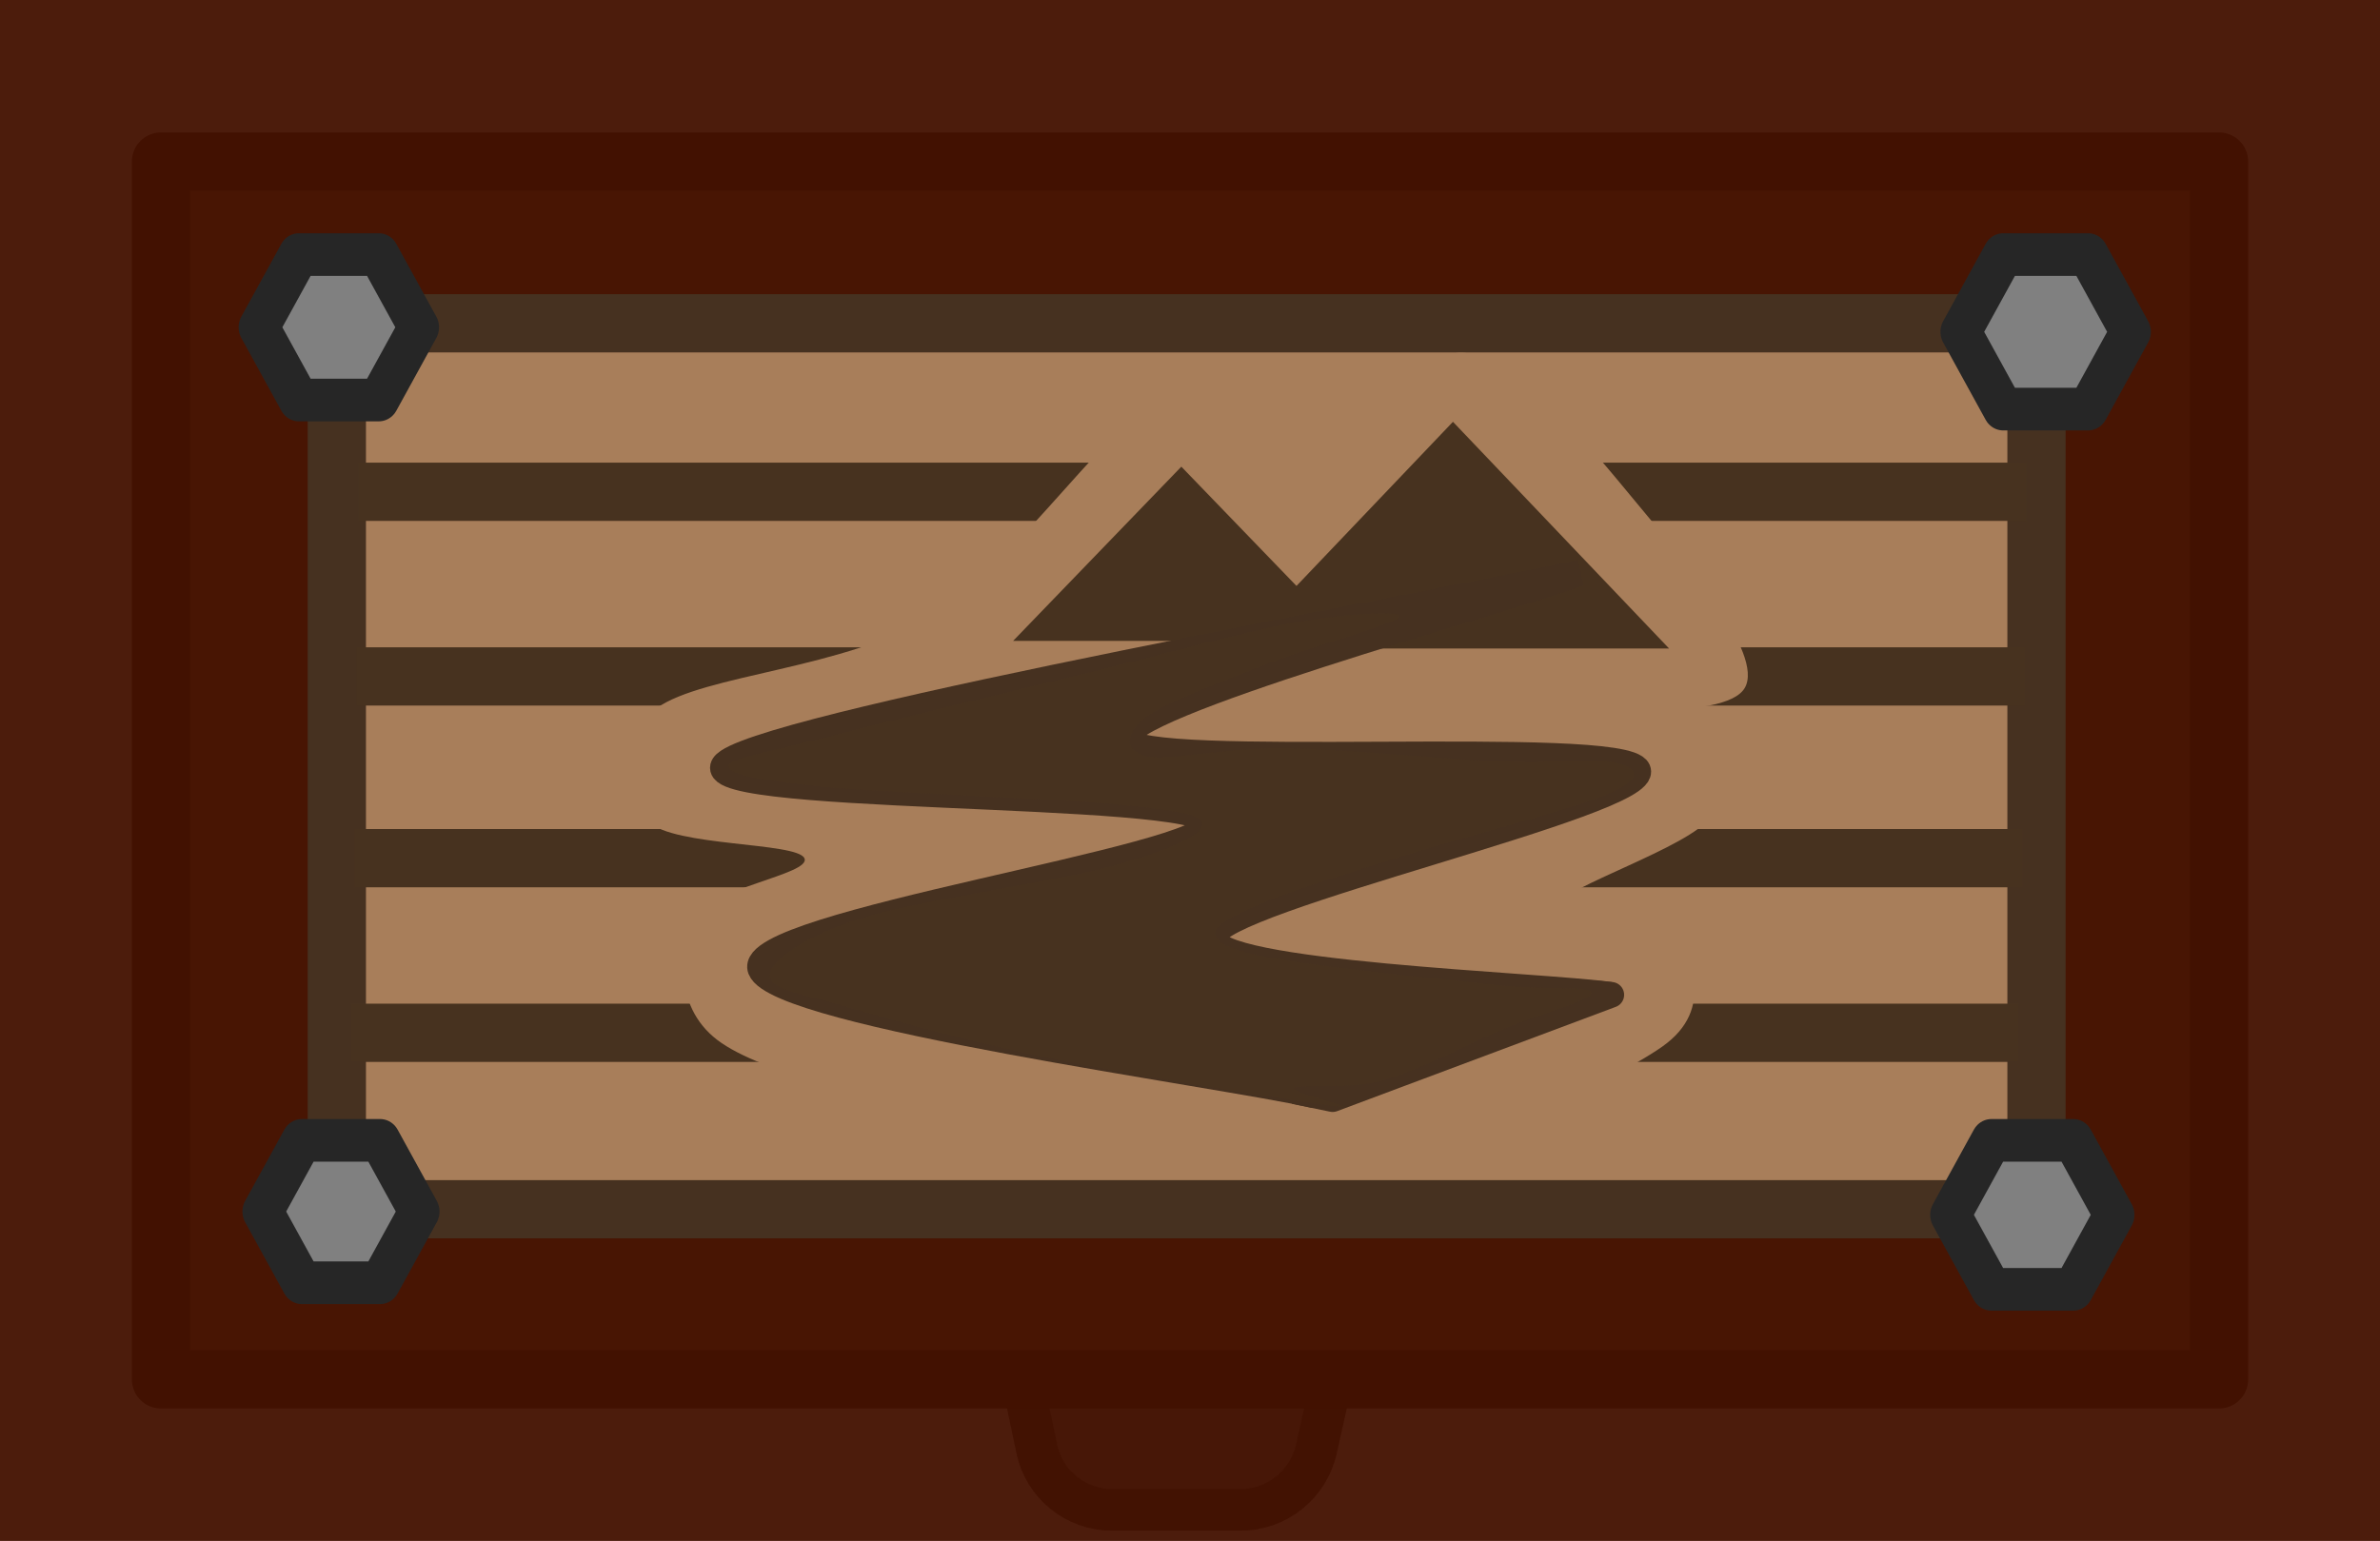
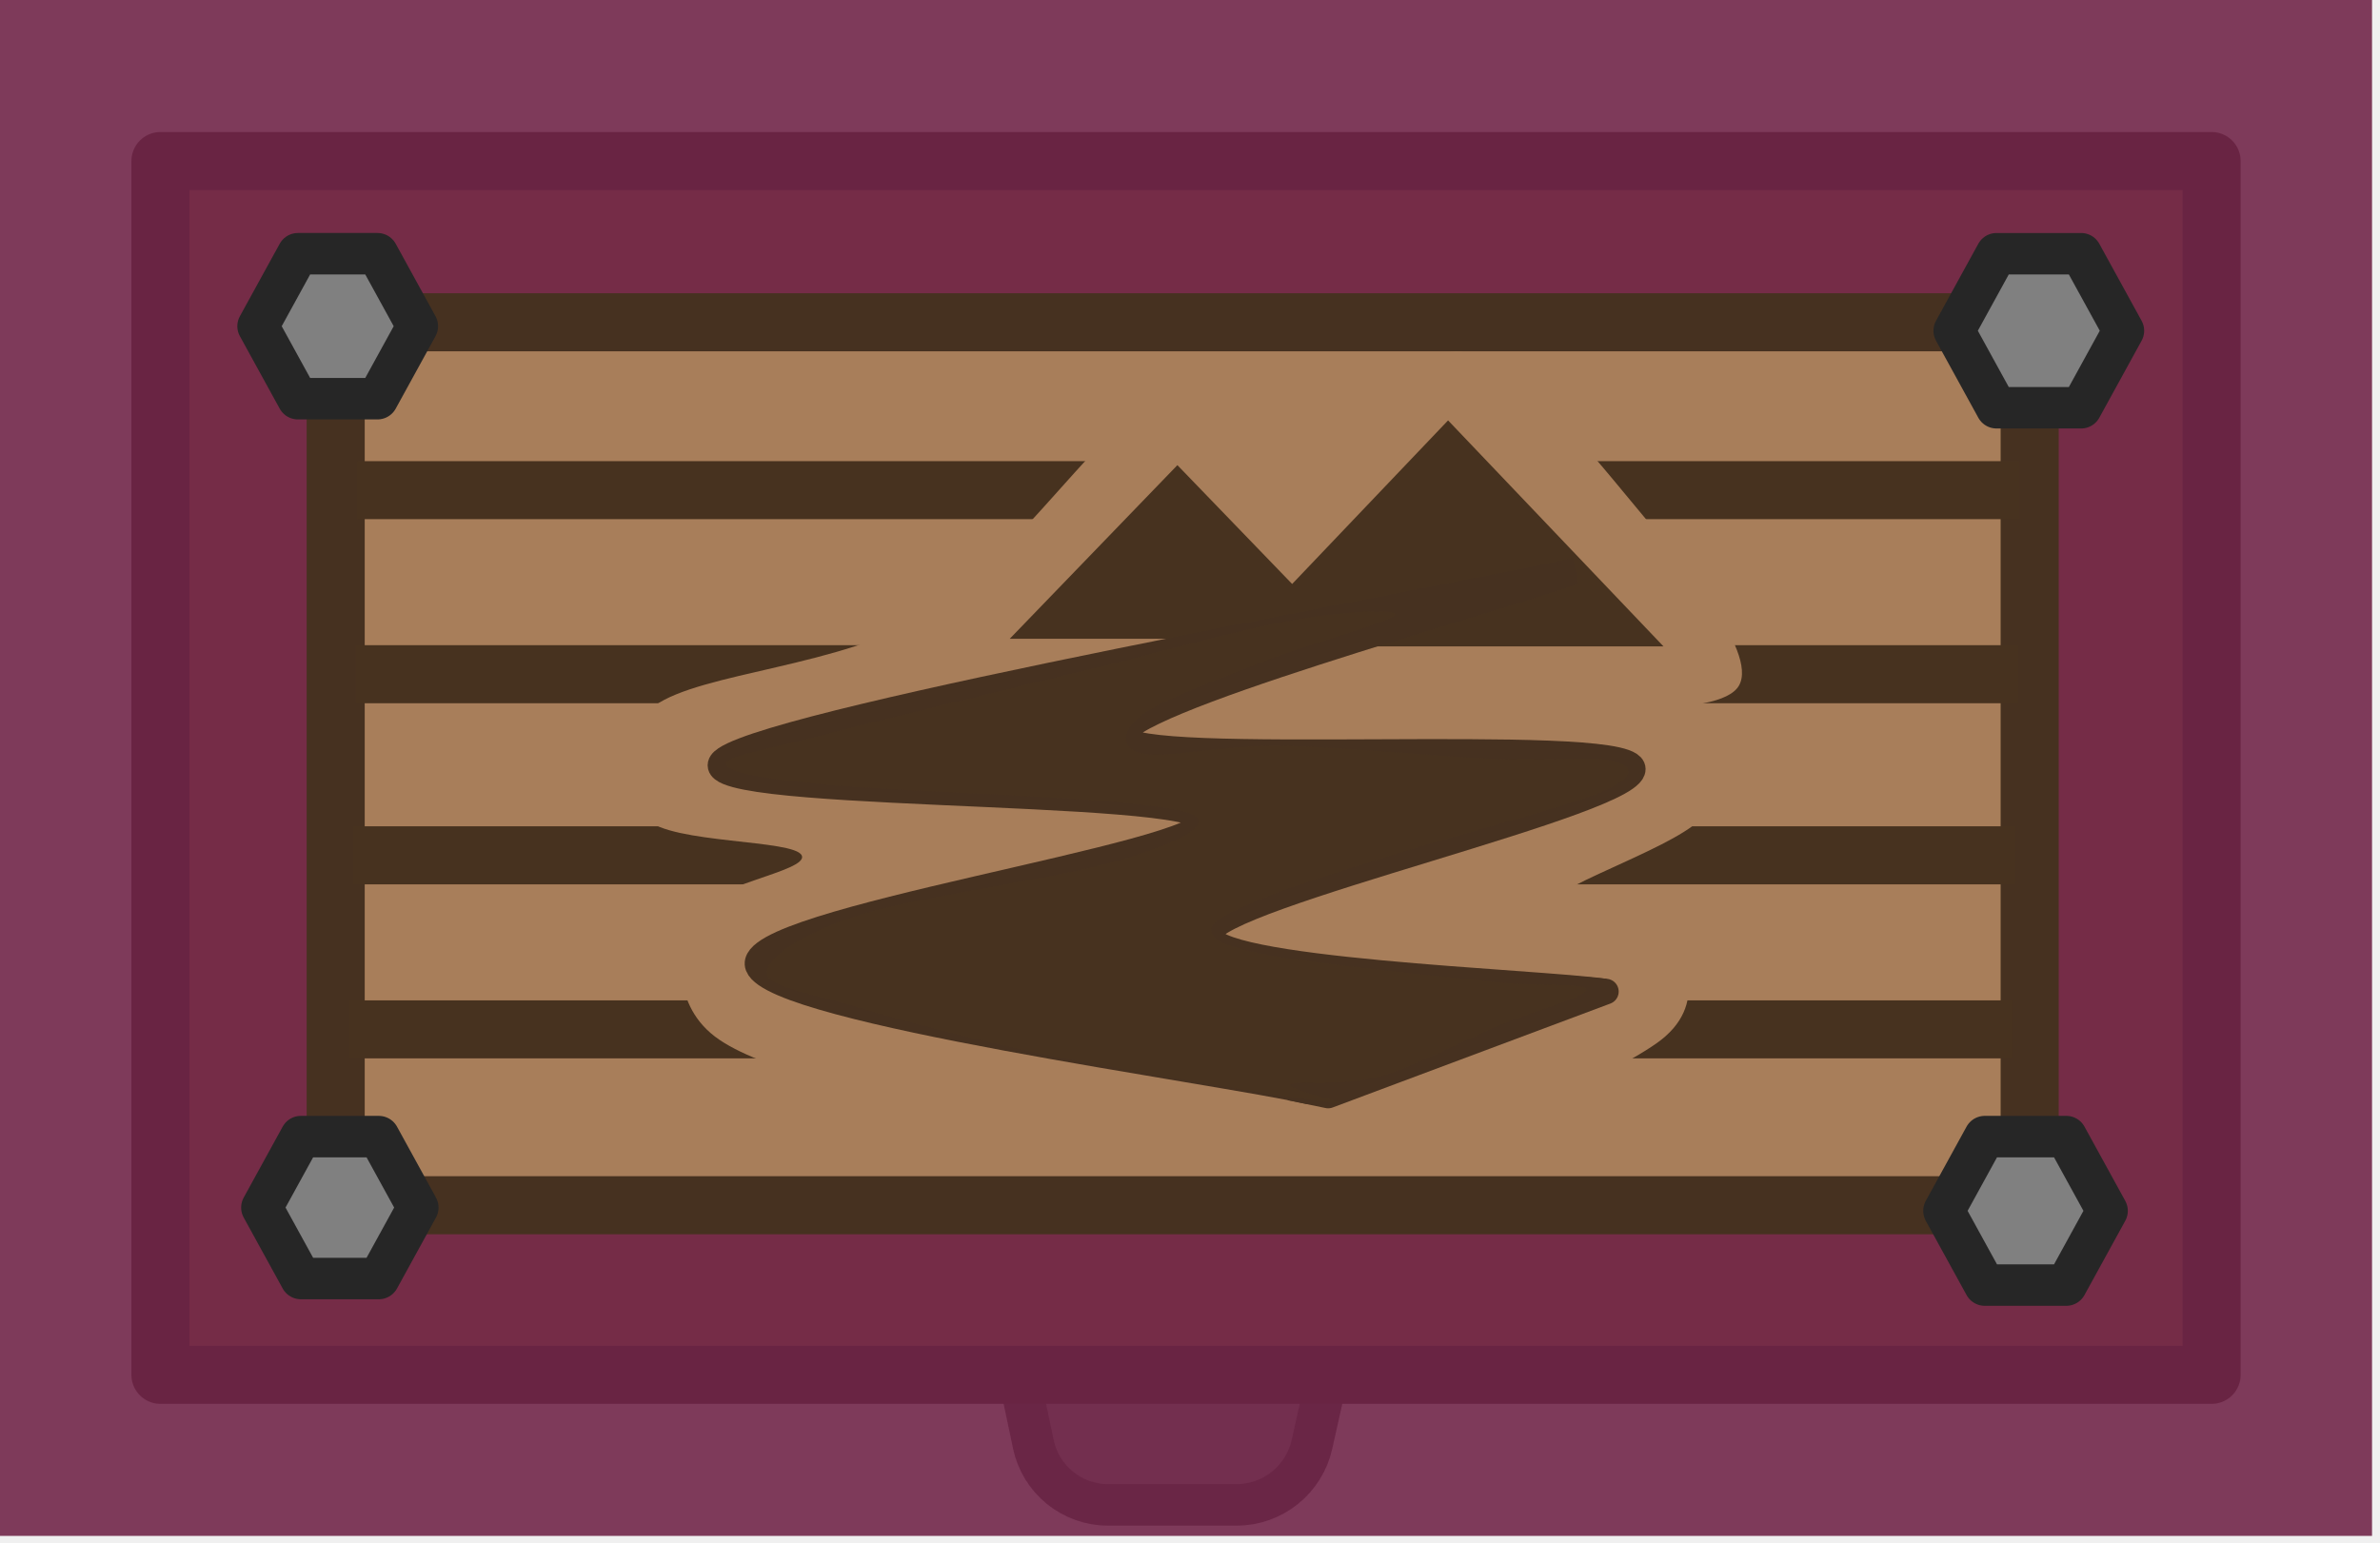
- <svg xmlns="http://www.w3.org/2000/svg" width="75.681mm" height="49.009mm" viewBox="0 0 75.681 49.009" version="1.1" id="svg1">
-   <defs id="defs1">
-     </defs>
-   <g id="layer1">
-     <path id="rect2-4-5" style="display:inline;fill:#808080;fill-opacity:1;stroke:#262626;stroke-width:1.323;stroke-linecap:square;stroke-linejoin:round;stroke-dasharray:none;stroke-opacity:1" d="m 458.716,561.095 h 12.016 l -1.611,7.202 a 2.469,2.469 141.304 0 1 -2.409,1.93 h -4.096 a 2.437,2.437 39.056 0 1 -2.385,-1.935 z" transform="translate(-427.2618,-522.2062)" />
-     <rect style="fill:#966236;fill-opacity:1;stroke:#22160c;stroke-width:1.852;stroke-linecap:round;stroke-linejoin:round;stroke-dasharray:none;stroke-opacity:1" id="rect1-7-95" width="65.444" height="38.731" x="5.119" y="5.139" />
-     <path style="color:#000000;display:inline;fill:#441100;fill-opacity:0.949;stroke-linecap:square;-inkscape-stroke:none" d="M 0,0 1.4e-4,49.009 H 75.681 L 75.681,0 Z M 12.581,11.923 H 64.416 l 1.3e-4,25.492 H 12.581 Z" id="rect1-7-6-0" />
-     <rect style="fill:#a87e5a;fill-opacity:1;stroke:#463120;stroke-width:1.852;stroke-linecap:round;stroke-linejoin:round;stroke-dasharray:none;stroke-opacity:1" id="rect1-15-9" width="54.047" height="28.176" x="10.711" y="10.283" />
-     <path style="fill:#a87e5a;fill-opacity:1;stroke:#47321f;stroke-width:1.852;stroke-linecap:square;stroke-linejoin:round;stroke-dasharray:none;stroke-opacity:1" d="m 12.328,15.641 h 51.185" id="path1-6-1" />
-     <path style="fill:#a87e5a;fill-opacity:1;stroke:#47321f;stroke-width:1.852;stroke-linecap:square;stroke-linejoin:round;stroke-dasharray:none;stroke-opacity:1" d="m 12.271,21.514 h 51.185" id="path1-1-9" />
-     <path style="fill:#a87e5a;fill-opacity:1;stroke:#47321f;stroke-width:1.852;stroke-linecap:square;stroke-linejoin:round;stroke-dasharray:none;stroke-opacity:1" d="m 12.195,27.293 h 51.185" id="path1-3-6" />
-     <path style="fill:#a87e5a;fill-opacity:1;stroke:#47321f;stroke-width:1.852;stroke-linecap:square;stroke-linejoin:round;stroke-dasharray:none;stroke-opacity:1" d="M 12.082,32.847 H 63.267" id="path1-0-8" />
-     <path style="fill:#808080;fill-opacity:1;stroke:#262626;stroke-width:0.919;stroke-linecap:square;stroke-linejoin:round;stroke-dasharray:none;stroke-opacity:1" id="path3-7-7" d="m 23.01,11.554 -1.809,0 -0.905,-1.567 0.905,-1.567 1.809,10e-8 0.905,1.567 z" transform="matrix(1.40443,0,0,1.476063,-20.2713,-4.33217)" />
-     <path style="fill:#808080;fill-opacity:1;stroke:#262626;stroke-width:0.939;stroke-linecap:square;stroke-linejoin:round;stroke-dasharray:none;stroke-opacity:1" id="path3-4-9" d="m 23.01,11.554 -1.809,0 -0.905,-1.567 0.905,-1.567 1.809,10e-8 0.905,1.567 z" transform="matrix(1.374869,0,0,1.444994,-19.54955,24.1021)" />
-     <path style="fill:#808080;fill-opacity:1;stroke:#262626;stroke-width:0.897;stroke-linecap:square;stroke-linejoin:round;stroke-dasharray:none;stroke-opacity:1" id="path3-4-3-8" d="m 23.01,11.554 -1.809,0 -0.905,-1.567 0.905,-1.567 1.809,10e-8 0.905,1.567 z" transform="matrix(1.438357,0,0,1.511721,32.82984,23.54015)" />
-     <path style="fill:#808080;fill-opacity:1;stroke:#262626;stroke-width:0.865;stroke-linecap:square;stroke-linejoin:round;stroke-dasharray:none;stroke-opacity:1" id="path3-4-6-6" d="m 23.01,11.554 -1.809,0 -0.905,-1.567 0.905,-1.567 1.809,10e-8 0.905,1.567 z" transform="matrix(1.492173,0,0,1.568281,32.0641,-5.10851)" />
-     <path fill="#b27c58" d="m 42.716,36.967 c 3.565,-0.387 8.395,-2.455 10.135,-3.675 1.74,-1.22 0.866,-2.9 0.304,-3.644 -0.562,-0.744 -3.888,-0.209 -3.678,-0.823 0.21,-0.613 4.244,-1.864 4.937,-2.856 0.693,-0.992 1.057,-2.537 -0.78,-3.096 -1.837,-0.559 -9.345,-0.212 -10.241,-0.257 -0.896,-0.045 2.849,0.109 4.864,-0.014 2.015,-0.123 6.595,0.375 7.226,-0.726 0.63,-1.102 -1.974,-4.11 -3.444,-5.884 -1.47,-1.774 -3.664,-4.492 -5.377,-4.758 -1.713,-0.266 -3.36,2.99 -4.901,3.164 -1.541,0.175 -2.323,-2.98 -4.343,-2.117 -2.019,0.864 -5.016,5.591 -7.774,7.299 -2.758,1.708 -7.272,1.858 -8.775,2.95 -1.503,1.093 -1.026,2.811 -0.241,3.605 0.785,0.794 4.712,0.645 4.951,1.161 0.239,0.516 -3.082,0.954 -3.52,1.934 -0.438,0.98 -0.677,2.882 0.89,3.946 1.567,1.064 5.216,1.805 8.511,2.437 3.295,0.632 7.691,1.741 11.256,1.354 z" fill-rule="evenodd" id="path28-4-5" clip-path="none" style="fill:#a87e5a;fill-opacity:1;stroke:none;stroke-width:0.204;stroke-linecap:square;stroke-miterlimit:10" />
-     <path fill="#6a452a" d="m 39.329,20.626 6.873,-7.211 6.873,7.211 z" fill-rule="evenodd" id="path29-9-1" clip-path="none" style="fill:#47321f;fill-opacity:1;stroke:none;stroke-width:0.204;stroke-linecap:square;stroke-miterlimit:10" />
-     <path fill="#6a452a" d="m 32.216,20.383 5.349,-5.541 5.349,5.541 z" fill-rule="evenodd" id="path30-0-4" clip-path="none" style="fill:#47321f;fill-opacity:1;stroke:none;stroke-width:0.204;stroke-linecap:square;stroke-miterlimit:10" />
-     <path fill="#000000" fill-opacity="0" d="M 41.798,34.835 C 38.862,34.167 24.746,32.271 24.183,30.827 23.621,29.382 38.593,27.269 38.42,26.168 38.247,25.067 21.171,25.545 23.145,24.219 25.119,22.892 45.745,19.209 50.265,18.207" fill-rule="evenodd" id="path31-9-3" clip-path="none" style="stroke:none;stroke-width:0.204;stroke-linecap:square;stroke-miterlimit:10" />
-     <path stroke="#6a452a" stroke-width="0.817" stroke-linejoin="round" stroke-linecap="butt" d="M 41.798,34.835 C 38.862,34.167 24.746,32.271 24.183,30.827 23.621,29.382 38.593,27.269 38.42,26.168 38.247,25.067 21.171,25.545 23.145,24.219 25.119,22.892 45.745,19.209 50.265,18.207" fill-rule="evenodd" id="path32-1-5" clip-path="none" style="fill:none;stroke:#463120;stroke-miterlimit:10;stroke-opacity:1" />
-     <path fill="#000000" fill-opacity="0" d="M 51.2,31.639 C 49.096,31.332 38.429,30.988 38.576,29.796 38.724,28.604 52.544,25.536 52.084,24.489 51.625,23.442 36.136,24.554 35.82,23.513 35.505,22.473 47.797,19.124 50.193,18.246" fill-rule="evenodd" id="path33-7-0" clip-path="none" style="stroke:none;stroke-width:0.204;stroke-linecap:square;stroke-miterlimit:10" />
-     <path stroke="#6a452a" stroke-width="0.817" stroke-linejoin="round" stroke-linecap="butt" d="M 51.2,31.639 C 49.096,31.332 38.429,30.988 38.576,29.796 38.724,28.604 52.544,25.536 52.084,24.489 51.625,23.442 36.136,24.554 35.82,23.513 35.505,22.473 47.797,19.124 50.193,18.246" fill-rule="evenodd" id="path34-7-2" clip-path="none" style="fill:none;stroke:#463120;stroke-miterlimit:10;stroke-opacity:1" />
-     <path fill="#000000" fill-opacity="0" d="m 41.167,34.708 1.209,0.249 8.861,-3.317 -0.961,-0.081" fill-rule="evenodd" id="path35-1-5" clip-path="none" style="stroke:none;stroke-width:0.204;stroke-linecap:square;stroke-miterlimit:10" />
-     <path stroke="#6a452a" stroke-width="0.817" stroke-linejoin="round" stroke-linecap="butt" d="m 41.167,34.708 1.209,0.249 8.861,-3.317 -0.961,-0.081" fill-rule="evenodd" id="path36-1-0-9" clip-path="none" style="fill:none;stroke:#463120;stroke-miterlimit:10;stroke-opacity:1" />
-     <path fill="#6a452a" d="m 42.386,35.174 c -1.262,-0.15 -6.243,-0.955 -8.794,-1.473 -2.551,-0.518 -4.994,-1.187 -6.514,-1.637 -1.52,-0.45 -2.66,-0.586 -2.606,-1.064 0.054,-0.477 1.126,-1.228 2.931,-1.801 1.805,-0.573 6.094,-1.146 7.899,-1.637 1.805,-0.491 2.877,-0.982 2.931,-1.31 0.054,-0.327 -0.597,-0.45 -2.606,-0.655 -2.009,-0.205 -7.369,-0.368 -9.446,-0.573 -2.076,-0.205 -3.013,-0.396 -3.013,-0.655 0,-0.259 1.072,-0.395 3.013,-0.9 1.941,-0.505 6.121,-1.514 8.631,-2.128 2.511,-0.614 4.818,-1.27 6.433,-1.555 1.615,-0.285 3.406,-0.373 3.257,-0.155 -0.149,0.218 -2.809,0.933 -4.152,1.464 -1.344,0.531 -3.257,1.228 -3.909,1.719 -0.651,0.491 -0.733,1.064 0,1.227 0.733,0.164 2.551,-0.273 4.397,-0.245 1.846,0.027 4.899,0.328 6.677,0.41 1.778,0.082 3.393,-0.096 3.99,0.082 0.597,0.177 0.746,0.491 -0.407,0.982 -1.154,0.491 -4.696,1.392 -6.514,1.965 -1.819,0.573 -3.408,1.057 -4.397,1.473 -0.989,0.416 -1.617,0.723 -1.536,1.023 0.081,0.3 0.533,0.511 2.024,0.777 1.491,0.266 5.266,0.641 6.922,0.818 1.656,0.177 2.972,0.014 3.013,0.246 0.041,0.232 -1.669,0.682 -2.769,1.146 -1.099,0.464 -2.714,1.323 -3.827,1.637 -1.113,0.314 -2.579,0.11 -2.85,0.246 -0.271,0.136 2.483,0.723 1.221,0.573 z" fill-rule="evenodd" id="path37-5-8" clip-path="none" style="fill:#47321f;fill-opacity:1;stroke:none;stroke-width:0.204;stroke-linecap:square;stroke-miterlimit:10" />
+ <svg xmlns="http://www.w3.org/2000/svg" width="287" height="186" viewBox="0 0 287 186" fill="none">
+   <g clip-path="url(#clip0_3709_14696)">
+     <path d="M118.882 146.983H164.296L158.207 174.204C157.744 176.273 156.59 178.123 154.935 179.449C153.28 180.775 151.223 181.497 149.102 181.497H133.622C131.509 181.497 129.46 180.771 127.819 179.439C126.177 178.107 125.044 176.252 124.609 174.184L118.882 146.983Z" fill="#808080" stroke="#262626" stroke-width="5" stroke-linecap="square" stroke-linejoin="round" />
+     <path d="M266.693 19.423H19.347V165.809H266.693V19.423Z" fill="#966236" stroke="#22160C" stroke-width="7" stroke-linecap="round" stroke-linejoin="round" />
+     <path d="M0 0L0.001 185.232H286.04L286.039 0H0ZM47.55 45.063H243.462L243.463 141.412H47.55L47.55 45.063Z" fill="#71264A" fill-opacity="0.9" />
+     <path d="M244.754 38.865H40.48V145.357H244.754V38.865Z" fill="#A87E5A" stroke="#463120" stroke-width="7" stroke-linecap="round" stroke-linejoin="round" />
+     <path d="M46.594 59.115H240.048Z" fill="#A87E5A" />
+     <path d="M46.594 59.115H240.048" stroke="#47321F" stroke-width="7" stroke-linecap="square" stroke-linejoin="round" />
+     <path d="M46.377 81.314H239.832Z" fill="#A87E5A" />
+     <path d="M46.377 81.314H239.832" stroke="#47321F" stroke-width="7" stroke-linecap="square" stroke-linejoin="round" />
+     <path d="M46.093 103.154H239.547Z" fill="#A87E5A" />
+     <path d="M46.093 103.154H239.547" stroke="#47321F" stroke-width="7" stroke-linecap="square" stroke-linejoin="round" />
+     <path d="M45.664 124.146H239.118Z" fill="#A87E5A" />
+     <path d="M45.664 124.146H239.118" stroke="#47321F" stroke-width="7" stroke-linecap="square" stroke-linejoin="round" />
+     <path d="M45.525 48.083H35.921L31.119 39.341L35.921 30.599H45.525L50.327 39.341L45.525 48.083Z" fill="#808080" stroke="#262626" stroke-width="5" stroke-linecap="square" stroke-linejoin="round" />
+     <path d="M45.682 154.194H36.28L31.579 145.636L36.28 137.079H45.682L50.383 145.636L45.682 154.194Z" fill="#808080" stroke="#262626" stroke-width="5" stroke-linecap="square" stroke-linejoin="round" />
+     <path d="M249.172 154.984H239.336L234.418 146.031L239.336 137.078H249.172L254.09 146.031L249.172 154.984Z" fill="#808080" stroke="#262626" stroke-width="5" stroke-linecap="square" stroke-linejoin="round" />
+     <path d="M250.959 49.176H240.754L235.652 39.888L240.754 30.6H250.959L256.061 39.888L250.959 49.176Z" fill="#808080" stroke="#262626" stroke-width="5" stroke-linecap="square" stroke-linejoin="round" />
+     <path fill-rule="evenodd" clip-rule="evenodd" d="M161.448 139.719C174.923 138.257 193.178 130.439 199.754 125.828C206.33 121.218 203.029 114.868 200.903 112.054C198.778 109.24 186.209 111.263 187.002 108.945C187.795 106.628 203.042 101.9 205.66 98.151C208.278 94.401 209.654 88.562 202.711 86.45C195.769 84.338 167.393 85.65 164.006 85.479C160.619 85.309 174.774 85.893 182.389 85.427C190.005 84.96 207.317 86.846 209.699 82.682C212.081 78.518 202.239 67.147 196.683 60.443C191.127 53.74 182.835 43.464 176.361 42.46C169.887 41.456 163.661 53.759 157.838 54.419C152.016 55.079 149.057 43.155 141.425 46.419C133.792 49.684 122.468 67.549 112.043 74.005C101.619 80.461 84.557 81.026 78.878 85.155C73.198 89.284 74.999 95.778 77.966 98.78C80.933 101.782 95.777 101.217 96.678 103.167C97.58 105.116 85.031 106.772 83.375 110.476C81.718 114.18 80.816 121.369 86.738 125.39C92.659 129.41 106.453 132.211 118.904 134.6C131.356 136.988 147.973 141.18 161.448 139.719Z" fill="#A87E5A" />
+     <path fill-rule="evenodd" clip-rule="evenodd" d="M148.646 77.956L174.621 50.701L200.596 77.956H148.646Z" fill="#47321F" />
+     <path fill-rule="evenodd" clip-rule="evenodd" d="M121.763 77.038L141.98 56.097L162.197 77.038H121.763Z" fill="#47321F" />
+     <path d="M157.975 131.658C146.879 129.133 93.53 121.969 91.402 116.51C89.275 111.051 145.864 103.065 145.21 98.903C144.555 94.74 80.015 96.55 87.477 91.535C94.938 86.52 172.895 72.599 189.979 68.812" stroke="#463120" stroke-width="3.088" stroke-miterlimit="10" stroke-linejoin="round" />
+     <path d="M193.513 119.579C185.561 118.418 145.244 117.118 145.801 112.614C146.357 108.111 198.59 96.515 196.854 92.557C195.118 88.6 136.576 92.803 135.384 88.87C134.193 84.937 180.652 72.278 189.705 68.959" stroke="#463120" stroke-width="3.088" stroke-miterlimit="10" stroke-linejoin="round" />
+     <path d="M155.591 131.181L160.16 132.121L193.651 119.586L190.017 119.279" stroke="#463120" stroke-width="3.088" stroke-miterlimit="10" stroke-linejoin="round" />
+     <path fill-rule="evenodd" clip-rule="evenodd" d="M160.198 132.943C155.427 132.375 136.603 129.333 126.96 127.374C117.317 125.415 108.086 122.889 102.342 121.187C96.597 119.486 92.287 118.971 92.492 117.167C92.697 115.362 96.75 112.525 103.572 110.36C110.394 108.194 126.602 106.029 133.424 104.173C140.246 102.317 144.298 100.46 144.503 99.223C144.708 97.985 142.246 97.521 134.654 96.748C127.063 95.975 106.802 95.357 98.955 94.584C91.107 93.811 87.568 93.089 87.568 92.109C87.568 91.129 91.62 90.614 98.955 88.707C106.289 86.799 122.088 82.983 131.577 80.663C141.066 78.343 149.786 75.863 155.89 74.785C161.994 73.708 168.764 73.376 168.199 74.2C167.635 75.025 157.583 77.728 152.505 79.734C147.427 81.739 140.194 84.375 137.732 86.231C135.269 88.088 134.962 90.252 137.732 90.87C140.501 91.489 147.375 89.84 154.35 89.943C161.326 90.046 172.867 91.181 179.586 91.491C186.306 91.8 192.41 91.13 194.667 91.8C196.924 92.47 197.488 93.655 193.128 95.511C188.767 97.368 175.38 100.771 168.507 102.937C161.634 105.102 155.625 106.933 151.888 108.505C148.151 110.078 145.777 111.238 146.085 112.372C146.393 113.506 148.1 114.305 153.735 115.31C159.371 116.315 173.638 117.733 179.896 118.403C186.154 119.074 191.129 118.456 191.282 119.333C191.436 120.209 184.973 121.91 180.818 123.663C176.664 125.415 170.56 128.663 166.354 129.849C162.148 131.035 156.609 130.263 155.583 130.779C154.557 131.294 164.968 133.51 160.198 132.943Z" fill="#47321F" />
  </g>
+   <defs>
+     <clipPath id="clip0_3709_14696">
+       <rect width="286.04" height="185.232" fill="white" />
+     </clipPath>
+   </defs>
</svg>
